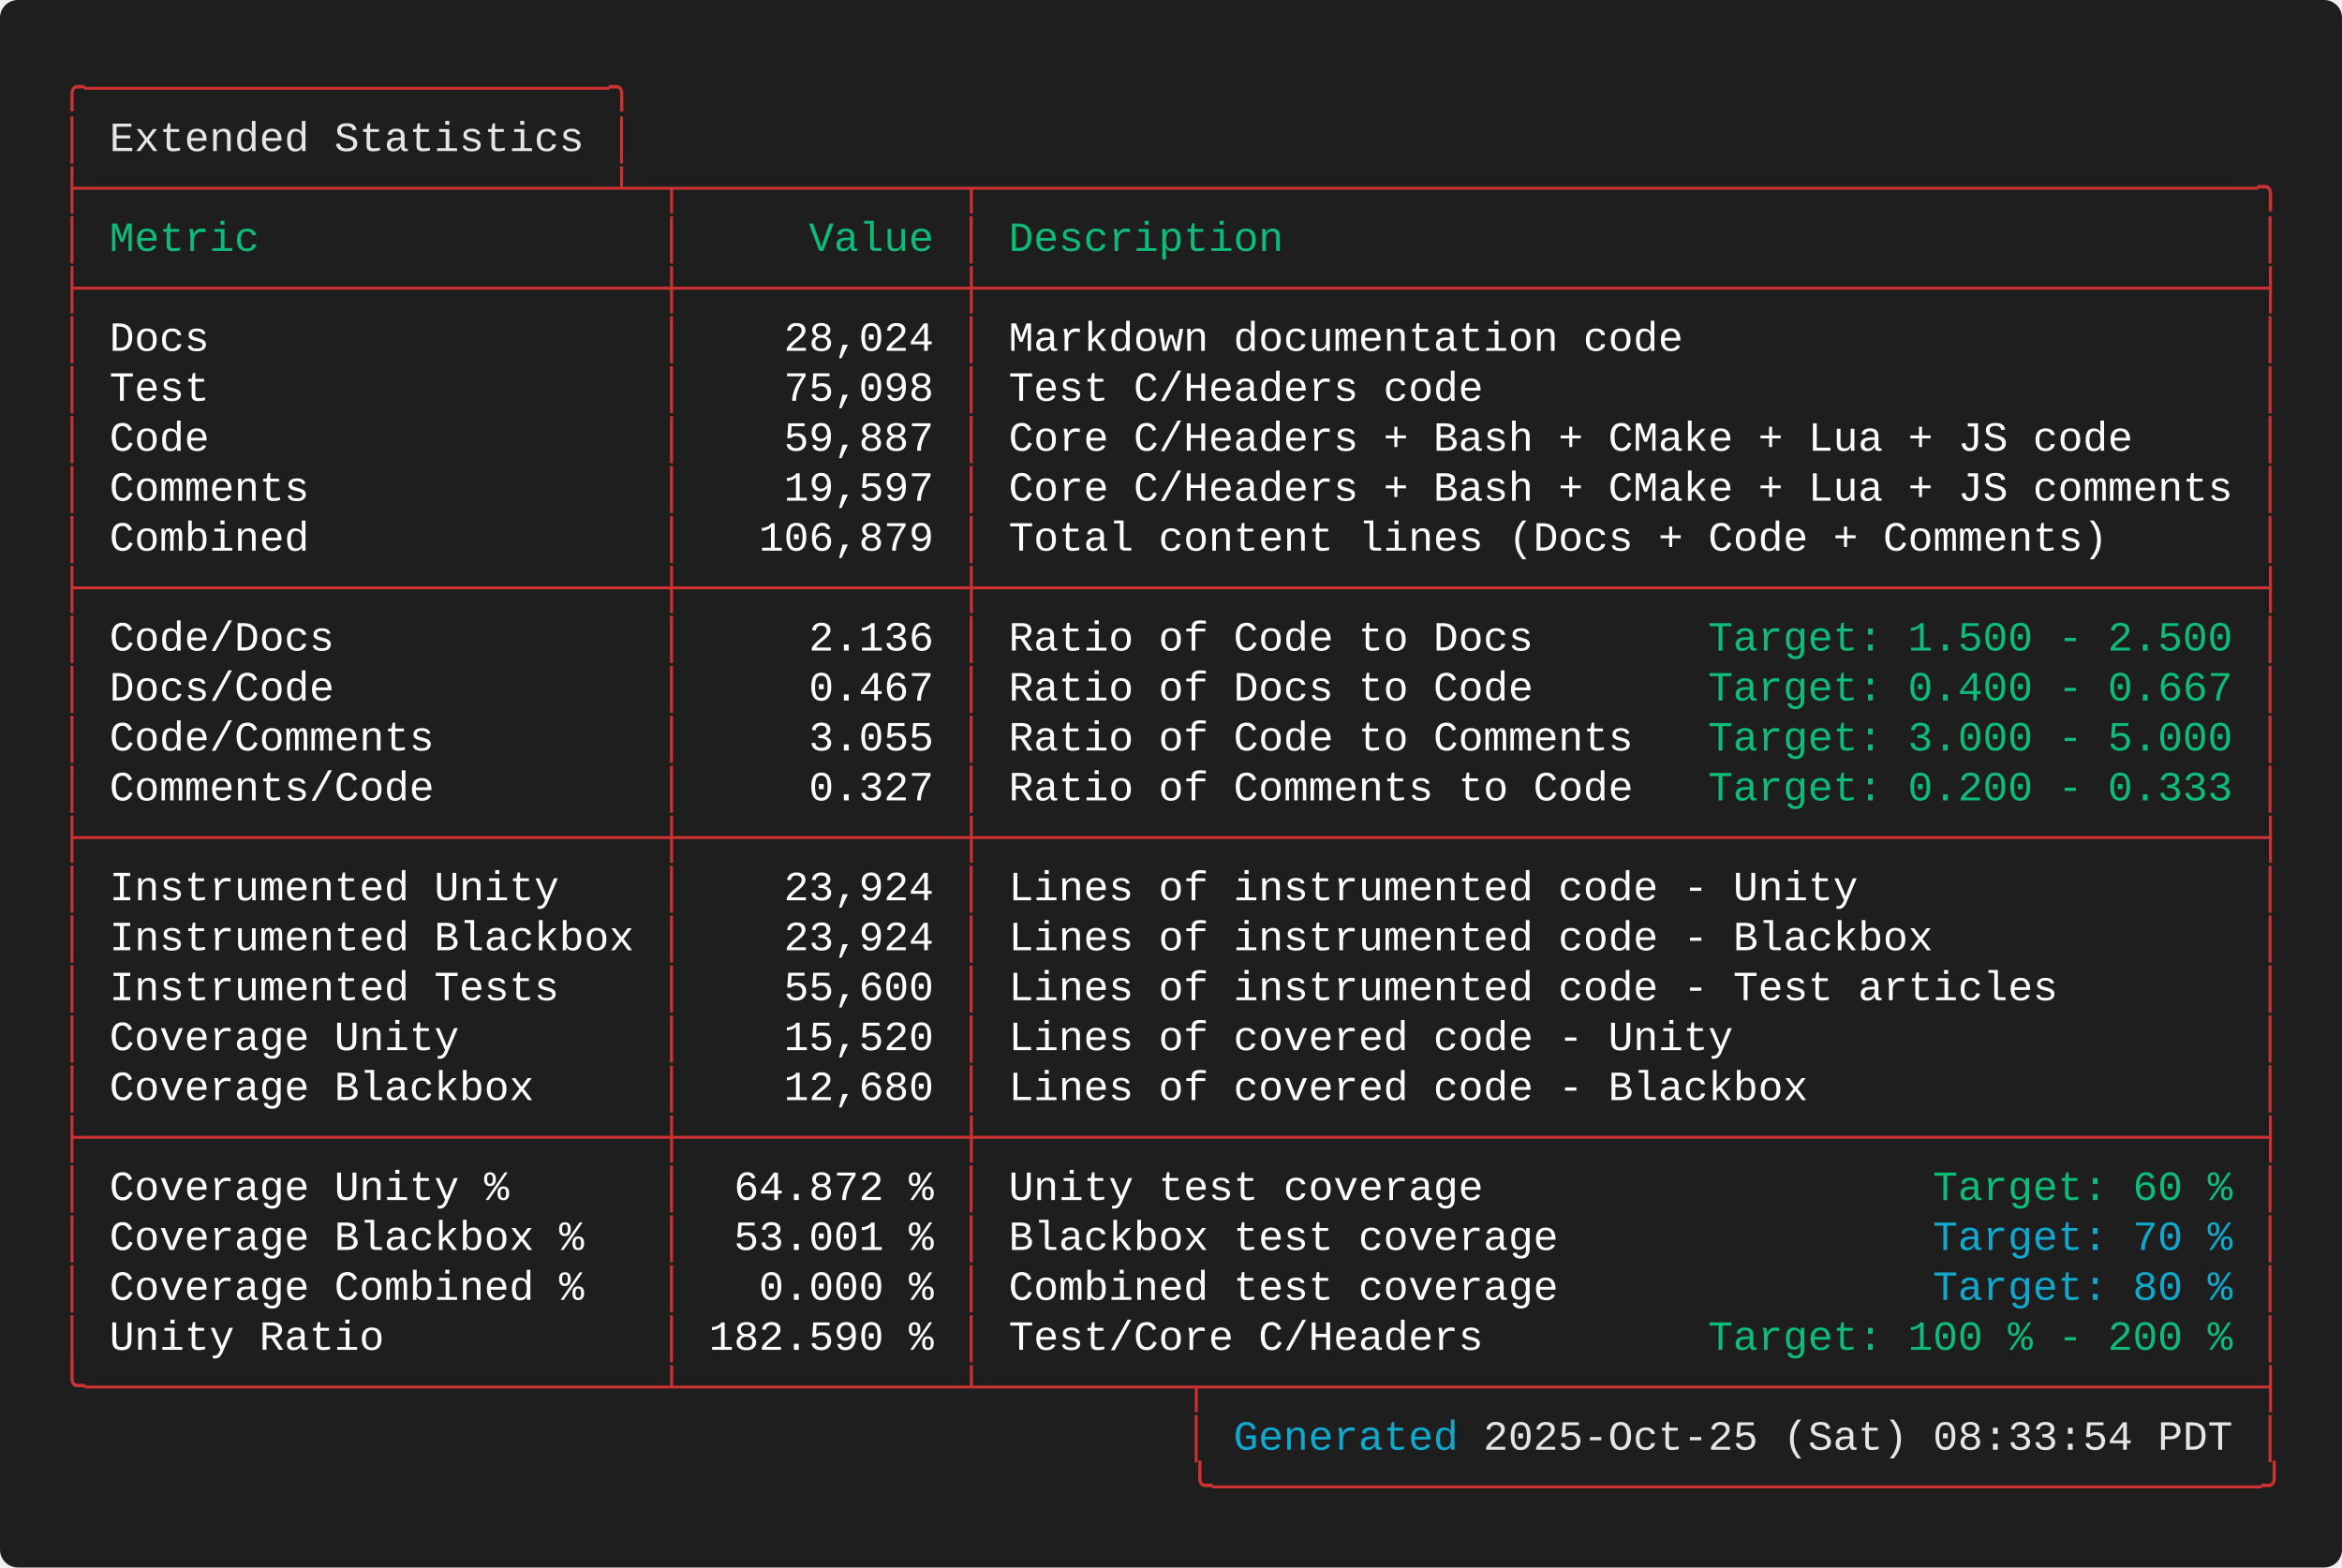
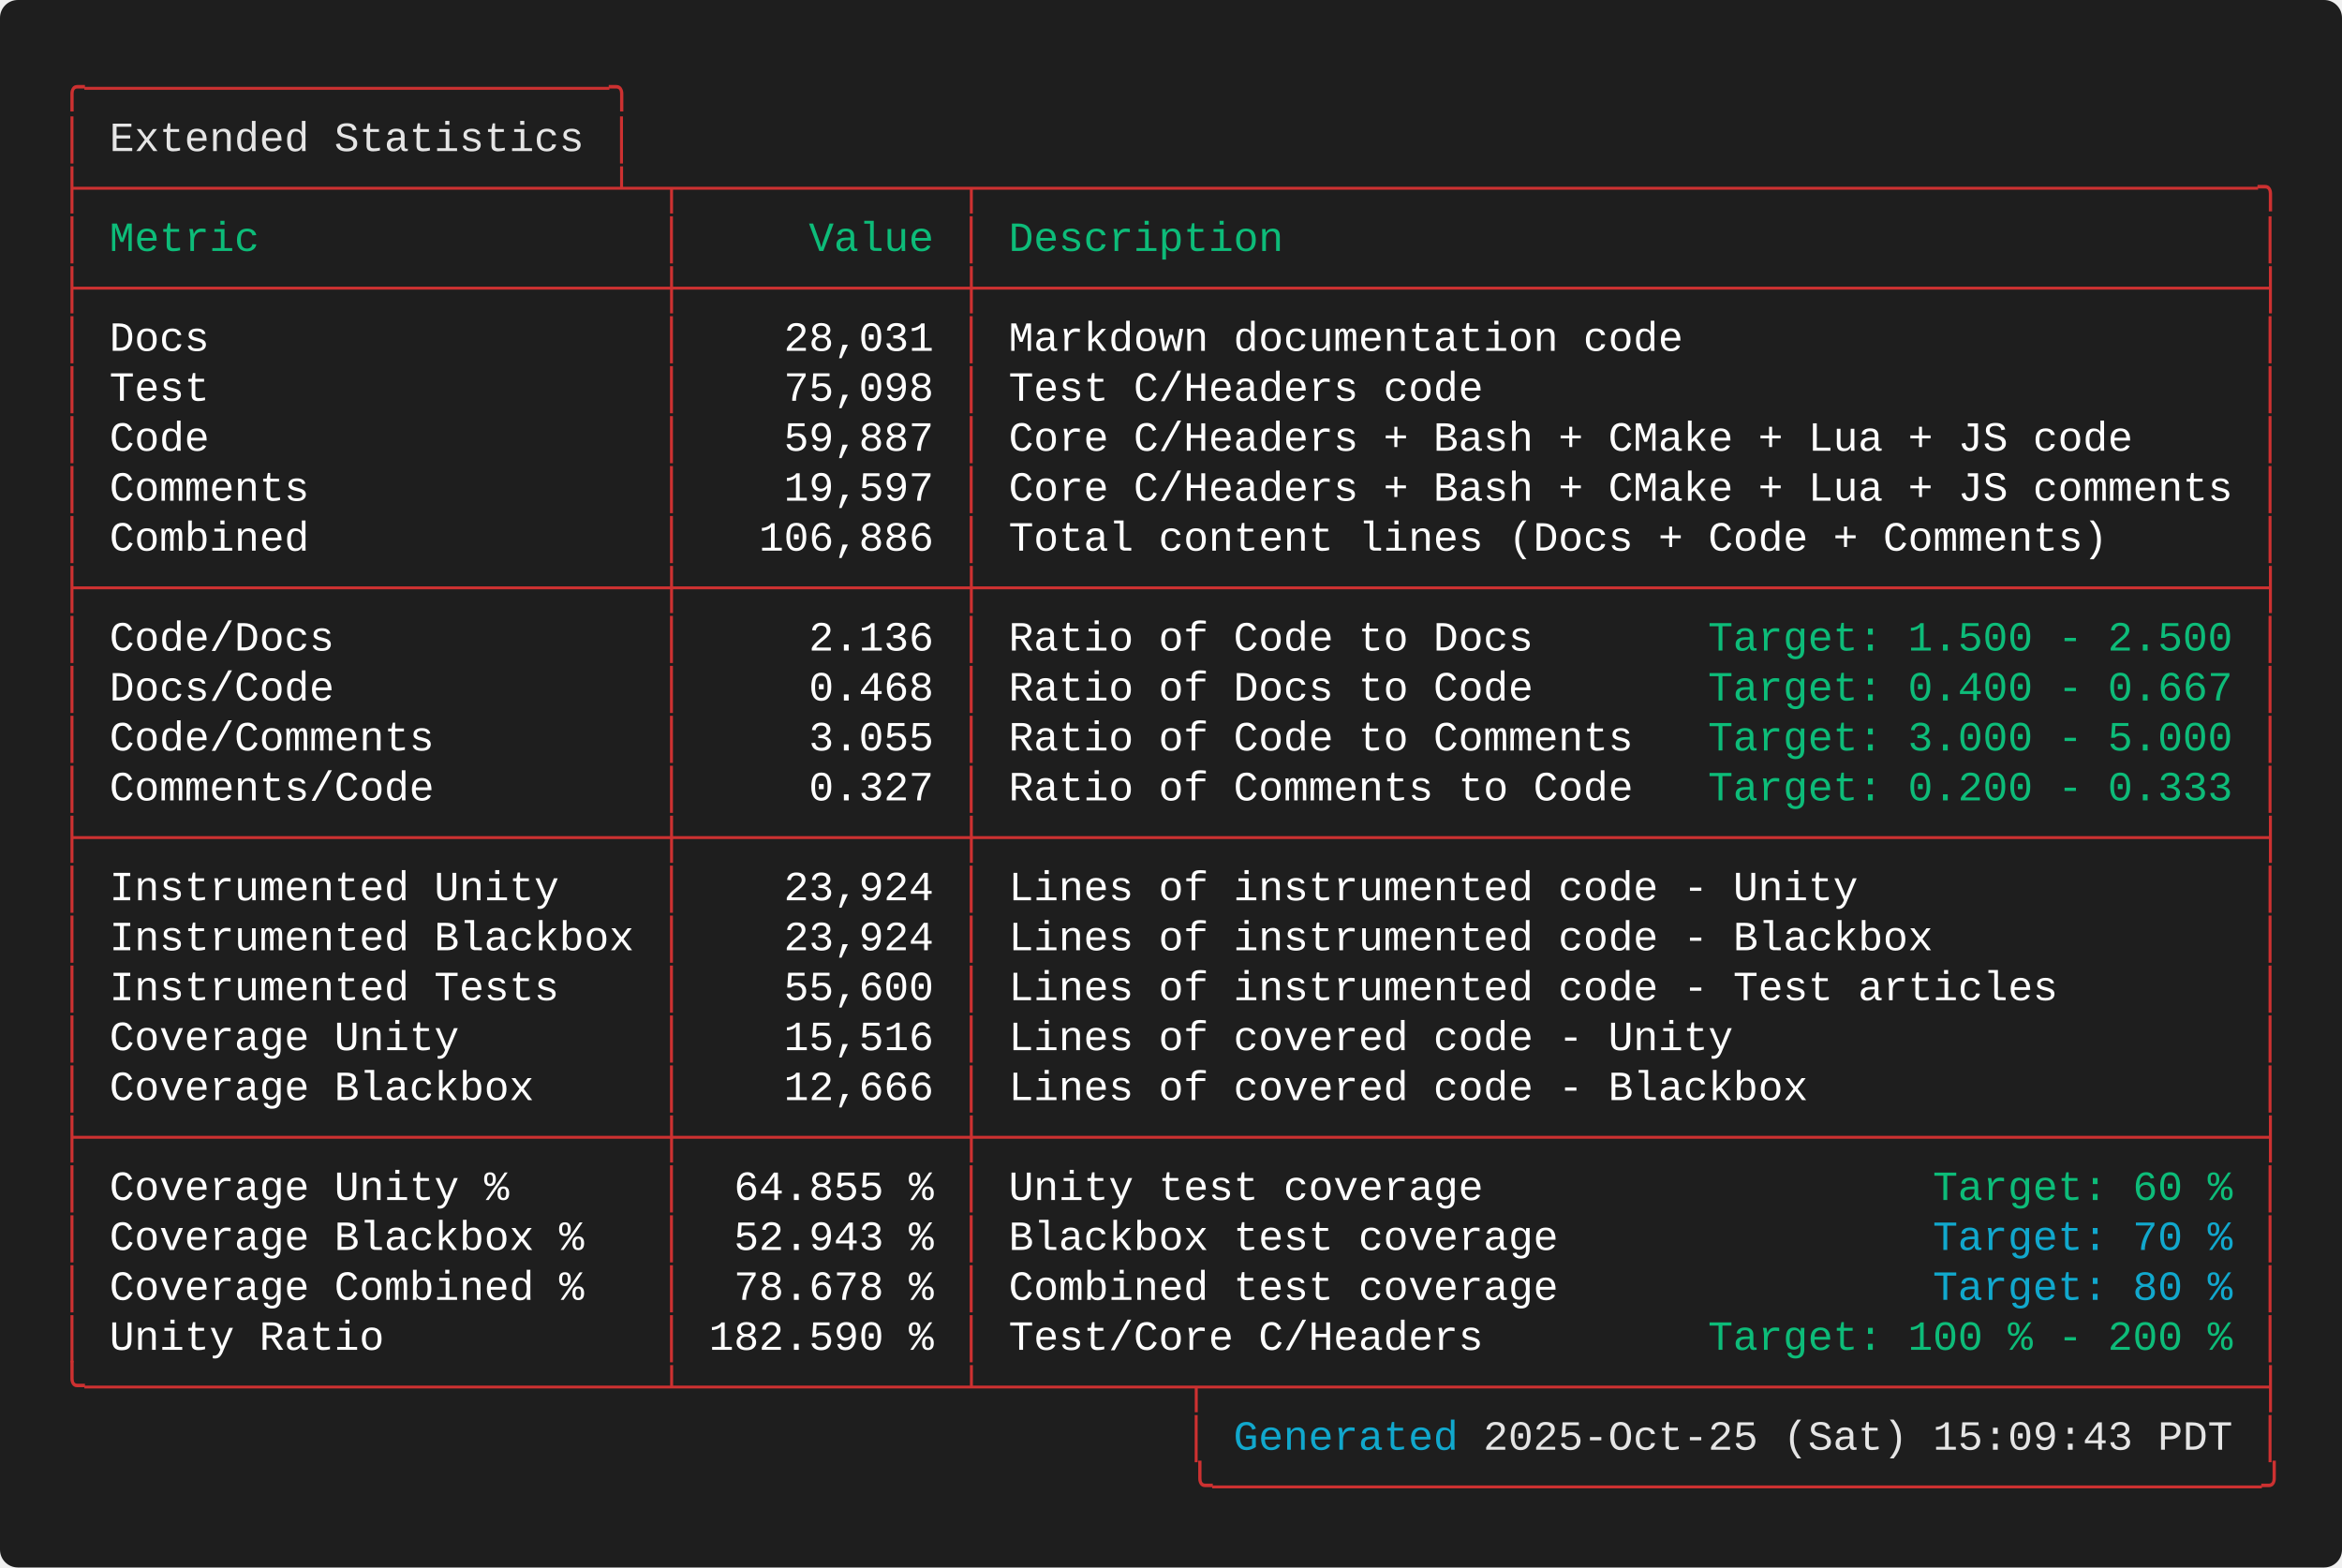
<svg xmlns="http://www.w3.org/2000/svg" width="787.60" height="527.20" viewBox="0 0 787.60 527.20">
  <defs>
    <style type="text/css">.terminal-text { font-family: 'Consolas', 'Consolas', 'Monaco', 'Courier New', monospace; }</style>
  </defs>
  <rect width="100%" height="100%" fill="#1e1e1e" rx="6" />
  <text x="20.00" y="34.00" font-size="14" class="terminal-text" xml:space="preserve" textLength="193.20" lengthAdjust="spacingAndGlyphs" fill="#cd3131">╭─────────────────────╮</text>
  <text x="20.00" y="50.80" font-size="14" class="terminal-text" xml:space="preserve" textLength="16.80" lengthAdjust="spacingAndGlyphs" fill="#cd3131">│ </text>
  <text x="36.80" y="50.80" font-size="14" class="terminal-text" xml:space="preserve" textLength="159.60" lengthAdjust="spacingAndGlyphs" fill="#e5e5e5">Extended Statistics</text>
  <text x="196.40" y="50.80" font-size="14" class="terminal-text" xml:space="preserve" textLength="8.40" lengthAdjust="spacingAndGlyphs" fill="#ffffff"> </text>
  <text x="204.80" y="50.80" font-size="14" class="terminal-text" xml:space="preserve" textLength="8.40" lengthAdjust="spacingAndGlyphs" fill="#cd3131">│</text>
  <text x="20.00" y="67.60" font-size="14" class="terminal-text" xml:space="preserve" textLength="747.60" lengthAdjust="spacingAndGlyphs" fill="#cd3131">├─────────────────────┴─┬───────────┬───────────────────────────────────────────────────╮</text>
  <text x="20.00" y="84.40" font-size="14" class="terminal-text" xml:space="preserve" textLength="8.40" lengthAdjust="spacingAndGlyphs" fill="#cd3131">│</text>
  <text x="28.40" y="84.40" font-size="14" class="terminal-text" xml:space="preserve" textLength="193.20" lengthAdjust="spacingAndGlyphs" fill="#0dbc79"> Metric                </text>
  <text x="221.60" y="84.40" font-size="14" class="terminal-text" xml:space="preserve" textLength="8.40" lengthAdjust="spacingAndGlyphs" fill="#cd3131">│</text>
  <text x="230.00" y="84.40" font-size="14" class="terminal-text" xml:space="preserve" textLength="92.40" lengthAdjust="spacingAndGlyphs" fill="#0dbc79">     Value </text>
  <text x="322.40" y="84.40" font-size="14" class="terminal-text" xml:space="preserve" textLength="8.40" lengthAdjust="spacingAndGlyphs" fill="#cd3131">│</text>
  <text x="330.80" y="84.40" font-size="14" class="terminal-text" xml:space="preserve" textLength="428.40" lengthAdjust="spacingAndGlyphs" fill="#0dbc79"> Description                                       </text>
  <text x="759.20" y="84.40" font-size="14" class="terminal-text" xml:space="preserve" textLength="8.40" lengthAdjust="spacingAndGlyphs" fill="#cd3131">│</text>
  <text x="20.00" y="101.20" font-size="14" class="terminal-text" xml:space="preserve" textLength="747.60" lengthAdjust="spacingAndGlyphs" fill="#cd3131">├───────────────────────┼───────────┼───────────────────────────────────────────────────┤</text>
  <text x="20.00" y="118.00" font-size="14" class="terminal-text" xml:space="preserve" textLength="8.40" lengthAdjust="spacingAndGlyphs" fill="#cd3131">│</text>
  <text x="28.40" y="118.00" font-size="14" class="terminal-text" xml:space="preserve" textLength="193.20" lengthAdjust="spacingAndGlyphs" fill="#ffffff"> Docs                  </text>
  <text x="221.60" y="118.00" font-size="14" class="terminal-text" xml:space="preserve" textLength="8.40" lengthAdjust="spacingAndGlyphs" fill="#cd3131">│</text>
-   <text x="230.00" y="118.00" font-size="14" class="terminal-text" xml:space="preserve" textLength="92.40" lengthAdjust="spacingAndGlyphs" fill="#ffffff">    28,024 </text>
+   <text x="230.00" y="118.00" font-size="14" class="terminal-text" xml:space="preserve" textLength="92.40" lengthAdjust="spacingAndGlyphs" fill="#ffffff">    28,031 </text>
  <text x="322.40" y="118.00" font-size="14" class="terminal-text" xml:space="preserve" textLength="8.40" lengthAdjust="spacingAndGlyphs" fill="#cd3131">│</text>
  <text x="330.80" y="118.00" font-size="14" class="terminal-text" xml:space="preserve" textLength="428.40" lengthAdjust="spacingAndGlyphs" fill="#ffffff"> Markdown documentation code                       </text>
  <text x="759.20" y="118.00" font-size="14" class="terminal-text" xml:space="preserve" textLength="8.40" lengthAdjust="spacingAndGlyphs" fill="#cd3131">│</text>
  <text x="20.00" y="134.80" font-size="14" class="terminal-text" xml:space="preserve" textLength="8.40" lengthAdjust="spacingAndGlyphs" fill="#cd3131">│</text>
  <text x="28.40" y="134.80" font-size="14" class="terminal-text" xml:space="preserve" textLength="193.20" lengthAdjust="spacingAndGlyphs" fill="#ffffff"> Test                  </text>
  <text x="221.60" y="134.80" font-size="14" class="terminal-text" xml:space="preserve" textLength="8.40" lengthAdjust="spacingAndGlyphs" fill="#cd3131">│</text>
  <text x="230.00" y="134.80" font-size="14" class="terminal-text" xml:space="preserve" textLength="92.40" lengthAdjust="spacingAndGlyphs" fill="#ffffff">    75,098 </text>
  <text x="322.40" y="134.80" font-size="14" class="terminal-text" xml:space="preserve" textLength="8.40" lengthAdjust="spacingAndGlyphs" fill="#cd3131">│</text>
  <text x="330.80" y="134.80" font-size="14" class="terminal-text" xml:space="preserve" textLength="428.40" lengthAdjust="spacingAndGlyphs" fill="#ffffff"> Test C/Headers code                               </text>
  <text x="759.20" y="134.80" font-size="14" class="terminal-text" xml:space="preserve" textLength="8.40" lengthAdjust="spacingAndGlyphs" fill="#cd3131">│</text>
  <text x="20.00" y="151.60" font-size="14" class="terminal-text" xml:space="preserve" textLength="8.40" lengthAdjust="spacingAndGlyphs" fill="#cd3131">│</text>
  <text x="28.40" y="151.60" font-size="14" class="terminal-text" xml:space="preserve" textLength="193.20" lengthAdjust="spacingAndGlyphs" fill="#ffffff"> Code                  </text>
  <text x="221.60" y="151.60" font-size="14" class="terminal-text" xml:space="preserve" textLength="8.40" lengthAdjust="spacingAndGlyphs" fill="#cd3131">│</text>
  <text x="230.00" y="151.60" font-size="14" class="terminal-text" xml:space="preserve" textLength="92.40" lengthAdjust="spacingAndGlyphs" fill="#ffffff">    59,887 </text>
  <text x="322.40" y="151.60" font-size="14" class="terminal-text" xml:space="preserve" textLength="8.40" lengthAdjust="spacingAndGlyphs" fill="#cd3131">│</text>
  <text x="330.80" y="151.60" font-size="14" class="terminal-text" xml:space="preserve" textLength="428.40" lengthAdjust="spacingAndGlyphs" fill="#ffffff"> Core C/Headers + Bash + CMake + Lua + JS code     </text>
  <text x="759.20" y="151.60" font-size="14" class="terminal-text" xml:space="preserve" textLength="8.40" lengthAdjust="spacingAndGlyphs" fill="#cd3131">│</text>
  <text x="20.00" y="168.40" font-size="14" class="terminal-text" xml:space="preserve" textLength="8.40" lengthAdjust="spacingAndGlyphs" fill="#cd3131">│</text>
  <text x="28.40" y="168.40" font-size="14" class="terminal-text" xml:space="preserve" textLength="193.20" lengthAdjust="spacingAndGlyphs" fill="#ffffff"> Comments              </text>
  <text x="221.60" y="168.40" font-size="14" class="terminal-text" xml:space="preserve" textLength="8.40" lengthAdjust="spacingAndGlyphs" fill="#cd3131">│</text>
  <text x="230.00" y="168.40" font-size="14" class="terminal-text" xml:space="preserve" textLength="92.40" lengthAdjust="spacingAndGlyphs" fill="#ffffff">    19,597 </text>
  <text x="322.40" y="168.40" font-size="14" class="terminal-text" xml:space="preserve" textLength="8.40" lengthAdjust="spacingAndGlyphs" fill="#cd3131">│</text>
  <text x="330.80" y="168.40" font-size="14" class="terminal-text" xml:space="preserve" textLength="428.40" lengthAdjust="spacingAndGlyphs" fill="#ffffff"> Core C/Headers + Bash + CMake + Lua + JS comments </text>
  <text x="759.20" y="168.40" font-size="14" class="terminal-text" xml:space="preserve" textLength="8.40" lengthAdjust="spacingAndGlyphs" fill="#cd3131">│</text>
  <text x="20.00" y="185.20" font-size="14" class="terminal-text" xml:space="preserve" textLength="8.40" lengthAdjust="spacingAndGlyphs" fill="#cd3131">│</text>
  <text x="28.40" y="185.20" font-size="14" class="terminal-text" xml:space="preserve" textLength="193.20" lengthAdjust="spacingAndGlyphs" fill="#ffffff"> Combined              </text>
  <text x="221.60" y="185.20" font-size="14" class="terminal-text" xml:space="preserve" textLength="8.40" lengthAdjust="spacingAndGlyphs" fill="#cd3131">│</text>
-   <text x="230.00" y="185.20" font-size="14" class="terminal-text" xml:space="preserve" textLength="92.40" lengthAdjust="spacingAndGlyphs" fill="#ffffff">   106,879 </text>
+   <text x="230.00" y="185.20" font-size="14" class="terminal-text" xml:space="preserve" textLength="92.40" lengthAdjust="spacingAndGlyphs" fill="#ffffff">   106,886 </text>
  <text x="322.40" y="185.20" font-size="14" class="terminal-text" xml:space="preserve" textLength="8.40" lengthAdjust="spacingAndGlyphs" fill="#cd3131">│</text>
  <text x="330.80" y="185.20" font-size="14" class="terminal-text" xml:space="preserve" textLength="428.40" lengthAdjust="spacingAndGlyphs" fill="#ffffff"> Total content lines (Docs + Code + Comments)      </text>
  <text x="759.20" y="185.20" font-size="14" class="terminal-text" xml:space="preserve" textLength="8.40" lengthAdjust="spacingAndGlyphs" fill="#cd3131">│</text>
  <text x="20.00" y="202.00" font-size="14" class="terminal-text" xml:space="preserve" textLength="747.60" lengthAdjust="spacingAndGlyphs" fill="#cd3131">├───────────────────────┼───────────┼───────────────────────────────────────────────────┤</text>
  <text x="20.00" y="218.80" font-size="14" class="terminal-text" xml:space="preserve" textLength="8.40" lengthAdjust="spacingAndGlyphs" fill="#cd3131">│</text>
  <text x="28.40" y="218.80" font-size="14" class="terminal-text" xml:space="preserve" textLength="193.20" lengthAdjust="spacingAndGlyphs" fill="#ffffff"> Code/Docs             </text>
  <text x="221.60" y="218.80" font-size="14" class="terminal-text" xml:space="preserve" textLength="8.40" lengthAdjust="spacingAndGlyphs" fill="#cd3131">│</text>
  <text x="230.00" y="218.80" font-size="14" class="terminal-text" xml:space="preserve" textLength="92.40" lengthAdjust="spacingAndGlyphs" fill="#ffffff">     2.136 </text>
  <text x="322.40" y="218.80" font-size="14" class="terminal-text" xml:space="preserve" textLength="8.40" lengthAdjust="spacingAndGlyphs" fill="#cd3131">│</text>
  <text x="330.80" y="218.80" font-size="14" class="terminal-text" xml:space="preserve" textLength="243.60" lengthAdjust="spacingAndGlyphs" fill="#ffffff"> Ratio of Code to Docs       </text>
  <text x="574.40" y="218.80" font-size="14" class="terminal-text" xml:space="preserve" textLength="176.40" lengthAdjust="spacingAndGlyphs" fill="#0dbc79">Target: 1.500 - 2.500</text>
  <text x="750.80" y="218.80" font-size="14" class="terminal-text" xml:space="preserve" textLength="8.40" lengthAdjust="spacingAndGlyphs" fill="#ffffff"> </text>
  <text x="759.20" y="218.80" font-size="14" class="terminal-text" xml:space="preserve" textLength="8.40" lengthAdjust="spacingAndGlyphs" fill="#cd3131">│</text>
  <text x="20.00" y="235.60" font-size="14" class="terminal-text" xml:space="preserve" textLength="8.40" lengthAdjust="spacingAndGlyphs" fill="#cd3131">│</text>
  <text x="28.40" y="235.60" font-size="14" class="terminal-text" xml:space="preserve" textLength="193.20" lengthAdjust="spacingAndGlyphs" fill="#ffffff"> Docs/Code             </text>
  <text x="221.60" y="235.60" font-size="14" class="terminal-text" xml:space="preserve" textLength="8.40" lengthAdjust="spacingAndGlyphs" fill="#cd3131">│</text>
-   <text x="230.00" y="235.60" font-size="14" class="terminal-text" xml:space="preserve" textLength="92.40" lengthAdjust="spacingAndGlyphs" fill="#ffffff">     0.467 </text>
+   <text x="230.00" y="235.60" font-size="14" class="terminal-text" xml:space="preserve" textLength="92.40" lengthAdjust="spacingAndGlyphs" fill="#ffffff">     0.468 </text>
  <text x="322.40" y="235.60" font-size="14" class="terminal-text" xml:space="preserve" textLength="8.40" lengthAdjust="spacingAndGlyphs" fill="#cd3131">│</text>
  <text x="330.80" y="235.60" font-size="14" class="terminal-text" xml:space="preserve" textLength="243.60" lengthAdjust="spacingAndGlyphs" fill="#ffffff"> Ratio of Docs to Code       </text>
  <text x="574.40" y="235.60" font-size="14" class="terminal-text" xml:space="preserve" textLength="176.40" lengthAdjust="spacingAndGlyphs" fill="#0dbc79">Target: 0.400 - 0.667</text>
  <text x="750.80" y="235.60" font-size="14" class="terminal-text" xml:space="preserve" textLength="8.40" lengthAdjust="spacingAndGlyphs" fill="#ffffff"> </text>
  <text x="759.20" y="235.60" font-size="14" class="terminal-text" xml:space="preserve" textLength="8.40" lengthAdjust="spacingAndGlyphs" fill="#cd3131">│</text>
  <text x="20.00" y="252.40" font-size="14" class="terminal-text" xml:space="preserve" textLength="8.40" lengthAdjust="spacingAndGlyphs" fill="#cd3131">│</text>
  <text x="28.40" y="252.40" font-size="14" class="terminal-text" xml:space="preserve" textLength="193.20" lengthAdjust="spacingAndGlyphs" fill="#ffffff"> Code/Comments         </text>
  <text x="221.60" y="252.40" font-size="14" class="terminal-text" xml:space="preserve" textLength="8.40" lengthAdjust="spacingAndGlyphs" fill="#cd3131">│</text>
  <text x="230.00" y="252.40" font-size="14" class="terminal-text" xml:space="preserve" textLength="92.40" lengthAdjust="spacingAndGlyphs" fill="#ffffff">     3.055 </text>
  <text x="322.40" y="252.40" font-size="14" class="terminal-text" xml:space="preserve" textLength="8.40" lengthAdjust="spacingAndGlyphs" fill="#cd3131">│</text>
  <text x="330.80" y="252.40" font-size="14" class="terminal-text" xml:space="preserve" textLength="243.60" lengthAdjust="spacingAndGlyphs" fill="#ffffff"> Ratio of Code to Comments   </text>
  <text x="574.40" y="252.40" font-size="14" class="terminal-text" xml:space="preserve" textLength="176.40" lengthAdjust="spacingAndGlyphs" fill="#0dbc79">Target: 3.000 - 5.000</text>
  <text x="750.80" y="252.40" font-size="14" class="terminal-text" xml:space="preserve" textLength="8.40" lengthAdjust="spacingAndGlyphs" fill="#ffffff"> </text>
  <text x="759.20" y="252.40" font-size="14" class="terminal-text" xml:space="preserve" textLength="8.40" lengthAdjust="spacingAndGlyphs" fill="#cd3131">│</text>
  <text x="20.00" y="269.20" font-size="14" class="terminal-text" xml:space="preserve" textLength="8.40" lengthAdjust="spacingAndGlyphs" fill="#cd3131">│</text>
  <text x="28.40" y="269.20" font-size="14" class="terminal-text" xml:space="preserve" textLength="193.20" lengthAdjust="spacingAndGlyphs" fill="#ffffff"> Comments/Code         </text>
  <text x="221.60" y="269.20" font-size="14" class="terminal-text" xml:space="preserve" textLength="8.40" lengthAdjust="spacingAndGlyphs" fill="#cd3131">│</text>
  <text x="230.00" y="269.20" font-size="14" class="terminal-text" xml:space="preserve" textLength="92.40" lengthAdjust="spacingAndGlyphs" fill="#ffffff">     0.327 </text>
  <text x="322.40" y="269.20" font-size="14" class="terminal-text" xml:space="preserve" textLength="8.40" lengthAdjust="spacingAndGlyphs" fill="#cd3131">│</text>
  <text x="330.80" y="269.20" font-size="14" class="terminal-text" xml:space="preserve" textLength="243.60" lengthAdjust="spacingAndGlyphs" fill="#ffffff"> Ratio of Comments to Code   </text>
  <text x="574.40" y="269.20" font-size="14" class="terminal-text" xml:space="preserve" textLength="176.40" lengthAdjust="spacingAndGlyphs" fill="#0dbc79">Target: 0.200 - 0.333</text>
  <text x="750.80" y="269.20" font-size="14" class="terminal-text" xml:space="preserve" textLength="8.40" lengthAdjust="spacingAndGlyphs" fill="#ffffff"> </text>
  <text x="759.20" y="269.20" font-size="14" class="terminal-text" xml:space="preserve" textLength="8.40" lengthAdjust="spacingAndGlyphs" fill="#cd3131">│</text>
  <text x="20.00" y="286.00" font-size="14" class="terminal-text" xml:space="preserve" textLength="747.60" lengthAdjust="spacingAndGlyphs" fill="#cd3131">├───────────────────────┼───────────┼───────────────────────────────────────────────────┤</text>
  <text x="20.00" y="302.80" font-size="14" class="terminal-text" xml:space="preserve" textLength="8.40" lengthAdjust="spacingAndGlyphs" fill="#cd3131">│</text>
  <text x="28.40" y="302.80" font-size="14" class="terminal-text" xml:space="preserve" textLength="193.20" lengthAdjust="spacingAndGlyphs" fill="#ffffff"> Instrumented Unity    </text>
  <text x="221.60" y="302.80" font-size="14" class="terminal-text" xml:space="preserve" textLength="8.40" lengthAdjust="spacingAndGlyphs" fill="#cd3131">│</text>
  <text x="230.00" y="302.80" font-size="14" class="terminal-text" xml:space="preserve" textLength="92.40" lengthAdjust="spacingAndGlyphs" fill="#ffffff">    23,924 </text>
  <text x="322.40" y="302.80" font-size="14" class="terminal-text" xml:space="preserve" textLength="8.40" lengthAdjust="spacingAndGlyphs" fill="#cd3131">│</text>
  <text x="330.80" y="302.80" font-size="14" class="terminal-text" xml:space="preserve" textLength="428.40" lengthAdjust="spacingAndGlyphs" fill="#ffffff"> Lines of instrumented code - Unity                </text>
  <text x="759.20" y="302.80" font-size="14" class="terminal-text" xml:space="preserve" textLength="8.40" lengthAdjust="spacingAndGlyphs" fill="#cd3131">│</text>
  <text x="20.00" y="319.60" font-size="14" class="terminal-text" xml:space="preserve" textLength="8.40" lengthAdjust="spacingAndGlyphs" fill="#cd3131">│</text>
  <text x="28.40" y="319.60" font-size="14" class="terminal-text" xml:space="preserve" textLength="193.20" lengthAdjust="spacingAndGlyphs" fill="#ffffff"> Instrumented Blackbox </text>
  <text x="221.60" y="319.60" font-size="14" class="terminal-text" xml:space="preserve" textLength="8.40" lengthAdjust="spacingAndGlyphs" fill="#cd3131">│</text>
  <text x="230.00" y="319.60" font-size="14" class="terminal-text" xml:space="preserve" textLength="92.40" lengthAdjust="spacingAndGlyphs" fill="#ffffff">    23,924 </text>
  <text x="322.40" y="319.60" font-size="14" class="terminal-text" xml:space="preserve" textLength="8.40" lengthAdjust="spacingAndGlyphs" fill="#cd3131">│</text>
  <text x="330.80" y="319.60" font-size="14" class="terminal-text" xml:space="preserve" textLength="428.40" lengthAdjust="spacingAndGlyphs" fill="#ffffff"> Lines of instrumented code - Blackbox             </text>
  <text x="759.20" y="319.60" font-size="14" class="terminal-text" xml:space="preserve" textLength="8.40" lengthAdjust="spacingAndGlyphs" fill="#cd3131">│</text>
  <text x="20.00" y="336.40" font-size="14" class="terminal-text" xml:space="preserve" textLength="8.40" lengthAdjust="spacingAndGlyphs" fill="#cd3131">│</text>
  <text x="28.40" y="336.40" font-size="14" class="terminal-text" xml:space="preserve" textLength="193.20" lengthAdjust="spacingAndGlyphs" fill="#ffffff"> Instrumented Tests    </text>
  <text x="221.60" y="336.40" font-size="14" class="terminal-text" xml:space="preserve" textLength="8.40" lengthAdjust="spacingAndGlyphs" fill="#cd3131">│</text>
  <text x="230.00" y="336.40" font-size="14" class="terminal-text" xml:space="preserve" textLength="92.40" lengthAdjust="spacingAndGlyphs" fill="#ffffff">    55,600 </text>
  <text x="322.40" y="336.40" font-size="14" class="terminal-text" xml:space="preserve" textLength="8.40" lengthAdjust="spacingAndGlyphs" fill="#cd3131">│</text>
  <text x="330.80" y="336.40" font-size="14" class="terminal-text" xml:space="preserve" textLength="428.40" lengthAdjust="spacingAndGlyphs" fill="#ffffff"> Lines of instrumented code - Test articles        </text>
  <text x="759.20" y="336.40" font-size="14" class="terminal-text" xml:space="preserve" textLength="8.40" lengthAdjust="spacingAndGlyphs" fill="#cd3131">│</text>
  <text x="20.00" y="353.20" font-size="14" class="terminal-text" xml:space="preserve" textLength="8.40" lengthAdjust="spacingAndGlyphs" fill="#cd3131">│</text>
  <text x="28.40" y="353.20" font-size="14" class="terminal-text" xml:space="preserve" textLength="193.20" lengthAdjust="spacingAndGlyphs" fill="#ffffff"> Coverage Unity        </text>
  <text x="221.60" y="353.20" font-size="14" class="terminal-text" xml:space="preserve" textLength="8.40" lengthAdjust="spacingAndGlyphs" fill="#cd3131">│</text>
-   <text x="230.00" y="353.20" font-size="14" class="terminal-text" xml:space="preserve" textLength="92.40" lengthAdjust="spacingAndGlyphs" fill="#ffffff">    15,520 </text>
+   <text x="230.00" y="353.20" font-size="14" class="terminal-text" xml:space="preserve" textLength="92.40" lengthAdjust="spacingAndGlyphs" fill="#ffffff">    15,516 </text>
  <text x="322.40" y="353.20" font-size="14" class="terminal-text" xml:space="preserve" textLength="8.40" lengthAdjust="spacingAndGlyphs" fill="#cd3131">│</text>
  <text x="330.80" y="353.20" font-size="14" class="terminal-text" xml:space="preserve" textLength="428.40" lengthAdjust="spacingAndGlyphs" fill="#ffffff"> Lines of covered code - Unity                     </text>
  <text x="759.20" y="353.20" font-size="14" class="terminal-text" xml:space="preserve" textLength="8.40" lengthAdjust="spacingAndGlyphs" fill="#cd3131">│</text>
  <text x="20.00" y="370.00" font-size="14" class="terminal-text" xml:space="preserve" textLength="8.40" lengthAdjust="spacingAndGlyphs" fill="#cd3131">│</text>
  <text x="28.40" y="370.00" font-size="14" class="terminal-text" xml:space="preserve" textLength="193.20" lengthAdjust="spacingAndGlyphs" fill="#ffffff"> Coverage Blackbox     </text>
  <text x="221.60" y="370.00" font-size="14" class="terminal-text" xml:space="preserve" textLength="8.40" lengthAdjust="spacingAndGlyphs" fill="#cd3131">│</text>
-   <text x="230.00" y="370.00" font-size="14" class="terminal-text" xml:space="preserve" textLength="92.40" lengthAdjust="spacingAndGlyphs" fill="#ffffff">    12,680 </text>
+   <text x="230.00" y="370.00" font-size="14" class="terminal-text" xml:space="preserve" textLength="92.40" lengthAdjust="spacingAndGlyphs" fill="#ffffff">    12,666 </text>
  <text x="322.40" y="370.00" font-size="14" class="terminal-text" xml:space="preserve" textLength="8.40" lengthAdjust="spacingAndGlyphs" fill="#cd3131">│</text>
  <text x="330.80" y="370.00" font-size="14" class="terminal-text" xml:space="preserve" textLength="428.40" lengthAdjust="spacingAndGlyphs" fill="#ffffff"> Lines of covered code - Blackbox                  </text>
  <text x="759.20" y="370.00" font-size="14" class="terminal-text" xml:space="preserve" textLength="8.40" lengthAdjust="spacingAndGlyphs" fill="#cd3131">│</text>
  <text x="20.00" y="386.80" font-size="14" class="terminal-text" xml:space="preserve" textLength="747.60" lengthAdjust="spacingAndGlyphs" fill="#cd3131">├───────────────────────┼───────────┼───────────────────────────────────────────────────┤</text>
  <text x="20.00" y="403.60" font-size="14" class="terminal-text" xml:space="preserve" textLength="8.40" lengthAdjust="spacingAndGlyphs" fill="#cd3131">│</text>
  <text x="28.40" y="403.60" font-size="14" class="terminal-text" xml:space="preserve" textLength="193.20" lengthAdjust="spacingAndGlyphs" fill="#ffffff"> Coverage Unity %      </text>
  <text x="221.60" y="403.60" font-size="14" class="terminal-text" xml:space="preserve" textLength="8.40" lengthAdjust="spacingAndGlyphs" fill="#cd3131">│</text>
-   <text x="230.00" y="403.60" font-size="14" class="terminal-text" xml:space="preserve" textLength="92.40" lengthAdjust="spacingAndGlyphs" fill="#ffffff">  64.872 % </text>
+   <text x="230.00" y="403.60" font-size="14" class="terminal-text" xml:space="preserve" textLength="92.40" lengthAdjust="spacingAndGlyphs" fill="#ffffff">  64.855 % </text>
  <text x="322.40" y="403.60" font-size="14" class="terminal-text" xml:space="preserve" textLength="8.40" lengthAdjust="spacingAndGlyphs" fill="#cd3131">│</text>
  <text x="330.80" y="403.60" font-size="14" class="terminal-text" xml:space="preserve" textLength="319.20" lengthAdjust="spacingAndGlyphs" fill="#ffffff"> Unity test coverage                  </text>
  <text x="650.00" y="403.60" font-size="14" class="terminal-text" xml:space="preserve" textLength="100.80" lengthAdjust="spacingAndGlyphs" fill="#0dbc79">Target: 60 %</text>
  <text x="750.80" y="403.60" font-size="14" class="terminal-text" xml:space="preserve" textLength="8.40" lengthAdjust="spacingAndGlyphs" fill="#ffffff"> </text>
  <text x="759.20" y="403.60" font-size="14" class="terminal-text" xml:space="preserve" textLength="8.40" lengthAdjust="spacingAndGlyphs" fill="#cd3131">│</text>
  <text x="20.00" y="420.40" font-size="14" class="terminal-text" xml:space="preserve" textLength="8.40" lengthAdjust="spacingAndGlyphs" fill="#cd3131">│</text>
  <text x="28.40" y="420.40" font-size="14" class="terminal-text" xml:space="preserve" textLength="193.20" lengthAdjust="spacingAndGlyphs" fill="#ffffff"> Coverage Blackbox %   </text>
  <text x="221.60" y="420.40" font-size="14" class="terminal-text" xml:space="preserve" textLength="8.40" lengthAdjust="spacingAndGlyphs" fill="#cd3131">│</text>
-   <text x="230.00" y="420.40" font-size="14" class="terminal-text" xml:space="preserve" textLength="92.40" lengthAdjust="spacingAndGlyphs" fill="#ffffff">  53.001 % </text>
+   <text x="230.00" y="420.40" font-size="14" class="terminal-text" xml:space="preserve" textLength="92.40" lengthAdjust="spacingAndGlyphs" fill="#ffffff">  52.943 % </text>
  <text x="322.40" y="420.40" font-size="14" class="terminal-text" xml:space="preserve" textLength="8.40" lengthAdjust="spacingAndGlyphs" fill="#cd3131">│</text>
  <text x="330.80" y="420.40" font-size="14" class="terminal-text" xml:space="preserve" textLength="319.20" lengthAdjust="spacingAndGlyphs" fill="#ffffff"> Blackbox test coverage               </text>
  <text x="650.00" y="420.40" font-size="14" class="terminal-text" xml:space="preserve" textLength="100.80" lengthAdjust="spacingAndGlyphs" fill="#11a8cd">Target: 70 %</text>
  <text x="750.80" y="420.40" font-size="14" class="terminal-text" xml:space="preserve" textLength="8.40" lengthAdjust="spacingAndGlyphs" fill="#ffffff"> </text>
  <text x="759.20" y="420.40" font-size="14" class="terminal-text" xml:space="preserve" textLength="8.40" lengthAdjust="spacingAndGlyphs" fill="#cd3131">│</text>
  <text x="20.00" y="437.20" font-size="14" class="terminal-text" xml:space="preserve" textLength="8.40" lengthAdjust="spacingAndGlyphs" fill="#cd3131">│</text>
  <text x="28.40" y="437.20" font-size="14" class="terminal-text" xml:space="preserve" textLength="193.20" lengthAdjust="spacingAndGlyphs" fill="#ffffff"> Coverage Combined %   </text>
  <text x="221.60" y="437.20" font-size="14" class="terminal-text" xml:space="preserve" textLength="8.40" lengthAdjust="spacingAndGlyphs" fill="#cd3131">│</text>
-   <text x="230.00" y="437.20" font-size="14" class="terminal-text" xml:space="preserve" textLength="92.40" lengthAdjust="spacingAndGlyphs" fill="#ffffff">   0.000 % </text>
+   <text x="230.00" y="437.20" font-size="14" class="terminal-text" xml:space="preserve" textLength="92.40" lengthAdjust="spacingAndGlyphs" fill="#ffffff">  78.678 % </text>
  <text x="322.40" y="437.20" font-size="14" class="terminal-text" xml:space="preserve" textLength="8.40" lengthAdjust="spacingAndGlyphs" fill="#cd3131">│</text>
  <text x="330.80" y="437.20" font-size="14" class="terminal-text" xml:space="preserve" textLength="319.20" lengthAdjust="spacingAndGlyphs" fill="#ffffff"> Combined test coverage               </text>
  <text x="650.00" y="437.20" font-size="14" class="terminal-text" xml:space="preserve" textLength="100.80" lengthAdjust="spacingAndGlyphs" fill="#11a8cd">Target: 80 %</text>
  <text x="750.80" y="437.20" font-size="14" class="terminal-text" xml:space="preserve" textLength="8.40" lengthAdjust="spacingAndGlyphs" fill="#ffffff"> </text>
  <text x="759.20" y="437.20" font-size="14" class="terminal-text" xml:space="preserve" textLength="8.40" lengthAdjust="spacingAndGlyphs" fill="#cd3131">│</text>
  <text x="20.00" y="454.00" font-size="14" class="terminal-text" xml:space="preserve" textLength="8.40" lengthAdjust="spacingAndGlyphs" fill="#cd3131">│</text>
  <text x="28.40" y="454.00" font-size="14" class="terminal-text" xml:space="preserve" textLength="193.20" lengthAdjust="spacingAndGlyphs" fill="#ffffff"> Unity Ratio           </text>
  <text x="221.60" y="454.00" font-size="14" class="terminal-text" xml:space="preserve" textLength="8.40" lengthAdjust="spacingAndGlyphs" fill="#cd3131">│</text>
  <text x="230.00" y="454.00" font-size="14" class="terminal-text" xml:space="preserve" textLength="92.40" lengthAdjust="spacingAndGlyphs" fill="#ffffff"> 182.590 % </text>
  <text x="322.40" y="454.00" font-size="14" class="terminal-text" xml:space="preserve" textLength="8.40" lengthAdjust="spacingAndGlyphs" fill="#cd3131">│</text>
  <text x="330.80" y="454.00" font-size="14" class="terminal-text" xml:space="preserve" textLength="243.60" lengthAdjust="spacingAndGlyphs" fill="#ffffff"> Test/Core C/Headers         </text>
  <text x="574.40" y="454.00" font-size="14" class="terminal-text" xml:space="preserve" textLength="176.40" lengthAdjust="spacingAndGlyphs" fill="#0dbc79">Target: 100 % - 200 %</text>
  <text x="750.80" y="454.00" font-size="14" class="terminal-text" xml:space="preserve" textLength="8.40" lengthAdjust="spacingAndGlyphs" fill="#ffffff"> </text>
  <text x="759.20" y="454.00" font-size="14" class="terminal-text" xml:space="preserve" textLength="8.40" lengthAdjust="spacingAndGlyphs" fill="#cd3131">│</text>
  <text x="20.00" y="470.80" font-size="14" class="terminal-text" xml:space="preserve" textLength="747.60" lengthAdjust="spacingAndGlyphs" fill="#cd3131">╰───────────────────────┴───────────┴────────┬──────────────────────────────────────────┤</text>
  <text x="20.00" y="487.60" font-size="14" class="terminal-text" xml:space="preserve" textLength="394.80" lengthAdjust="spacingAndGlyphs" fill="#cd3131">                                             │ </text>
  <text x="414.80" y="487.60" font-size="14" class="terminal-text" xml:space="preserve" textLength="75.60" lengthAdjust="spacingAndGlyphs" fill="#11a8cd">Generated</text>
-   <text x="490.40" y="487.60" font-size="14" class="terminal-text" xml:space="preserve" textLength="260.40" lengthAdjust="spacingAndGlyphs" fill="#e5e5e5"> 2025-Oct-25 (Sat) 08:33:54 PDT</text>
+   <text x="490.40" y="487.60" font-size="14" class="terminal-text" xml:space="preserve" textLength="260.40" lengthAdjust="spacingAndGlyphs" fill="#e5e5e5"> 2025-Oct-25 (Sat) 15:09:43 PDT</text>
  <text x="750.80" y="487.60" font-size="14" class="terminal-text" xml:space="preserve" textLength="8.40" lengthAdjust="spacingAndGlyphs" fill="#ffffff"> </text>
  <text x="759.20" y="487.60" font-size="14" class="terminal-text" xml:space="preserve" textLength="8.40" lengthAdjust="spacingAndGlyphs" fill="#cd3131">│</text>
  <text x="20.00" y="504.40" font-size="14" class="terminal-text" xml:space="preserve" textLength="747.60" lengthAdjust="spacingAndGlyphs" fill="#cd3131">                                             ╰──────────────────────────────────────────╯</text>
</svg>
